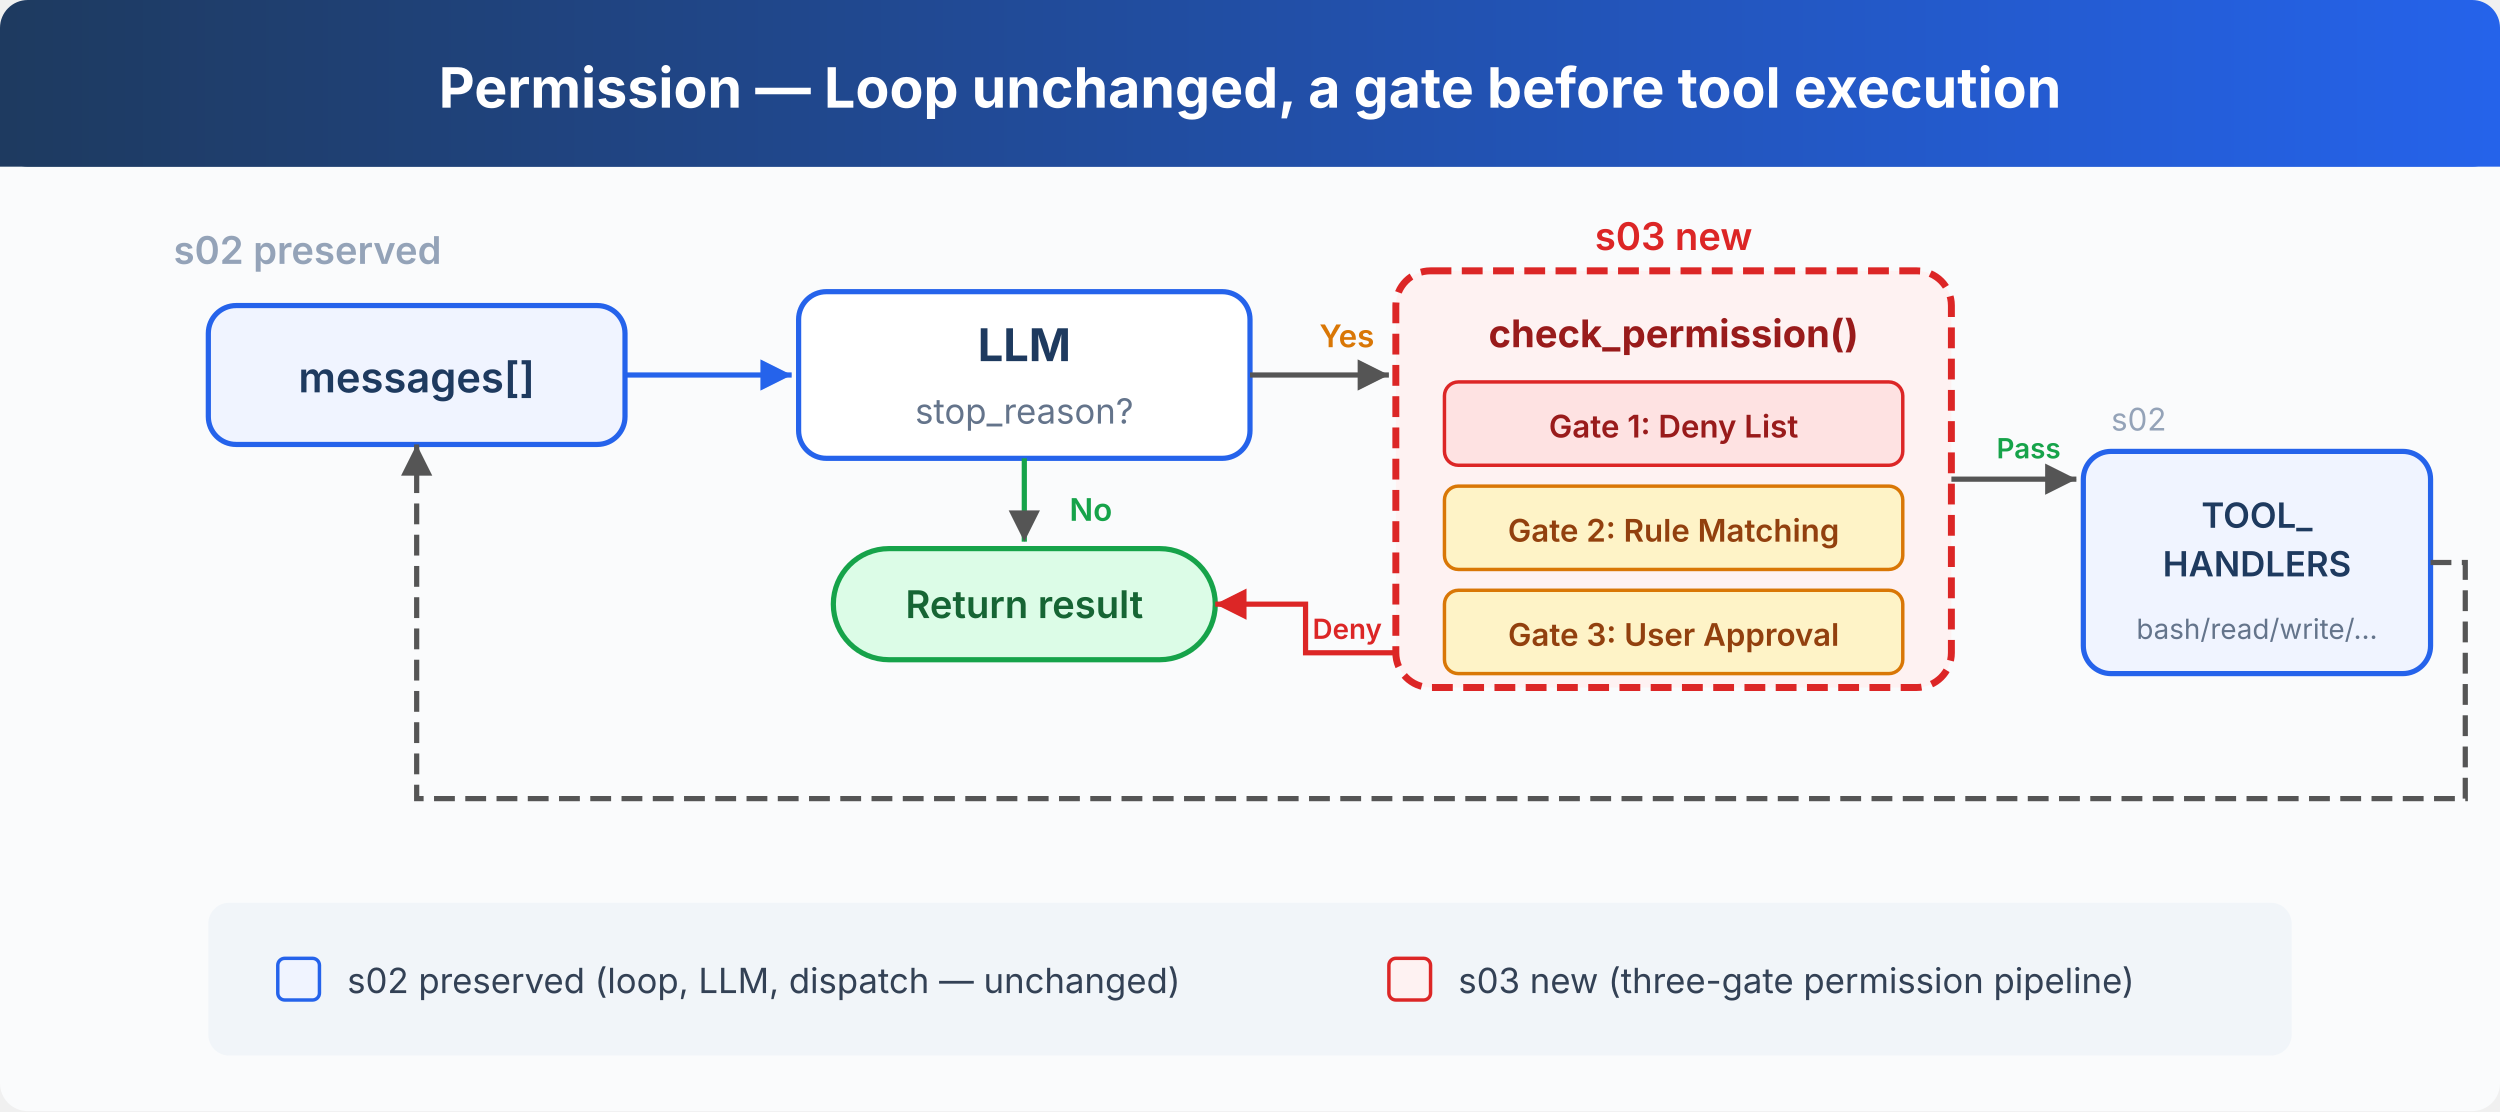
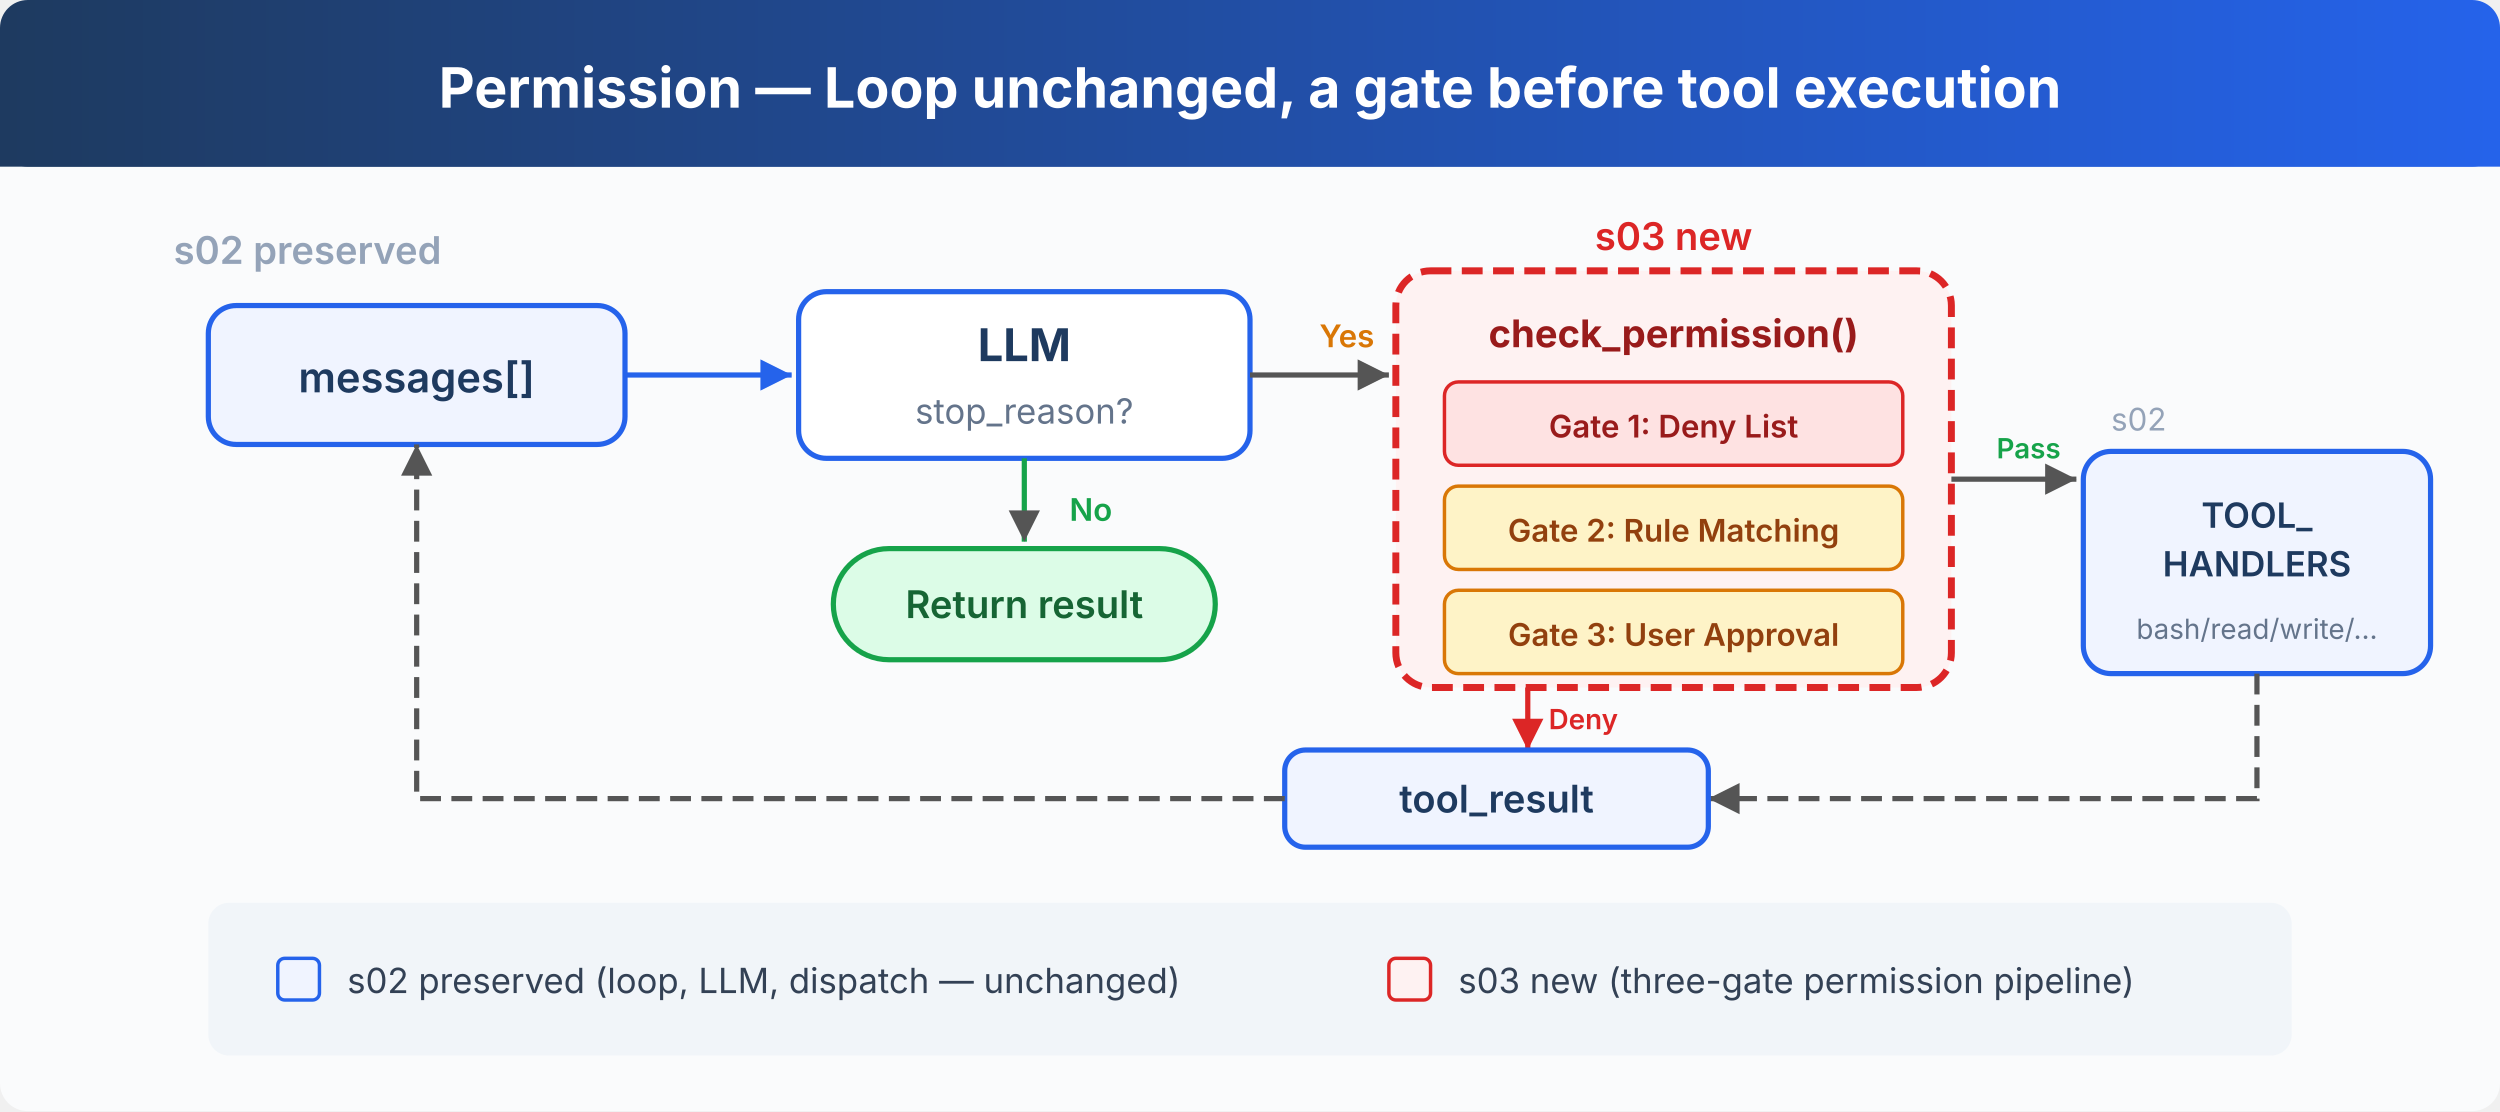
<svg xmlns="http://www.w3.org/2000/svg" viewBox="0 0 720 320" font-family="system-ui, -apple-system, sans-serif">
  <defs>
    <marker id="arrow" viewBox="0 0 10 10" refX="10" refY="5" markerWidth="6" markerHeight="6" orient="auto-start-reverse">
      <path d="M 0 0 L 10 5 L 0 10 z" fill="#555" />
    </marker>
    <marker id="arrow-blue" viewBox="0 0 10 10" refX="10" refY="5" markerWidth="6" markerHeight="6" orient="auto-start-reverse">
      <path d="M 0 0 L 10 5 L 0 10 z" fill="#2563eb" />
    </marker>
    <marker id="arrow-red" viewBox="0 0 10 10" refX="10" refY="5" markerWidth="6" markerHeight="6" orient="auto-start-reverse">
      <path d="M 0 0 L 10 5 L 0 10 z" fill="#dc2626" />
    </marker>
    <linearGradient id="header" x1="0" y1="0" x2="1" y2="0">
      <stop offset="0%" stop-color="#1e3a5f" />
      <stop offset="100%" stop-color="#2563eb" />
    </linearGradient>
  </defs>
  <rect width="720" height="320" fill="#fafbfc" rx="8" />
  <rect x="0" y="0" width="720" height="48" fill="url(#header)" rx="8" />
  <rect x="0" y="40" width="720" height="8" fill="url(#header)" />
  <text x="360" y="31" fill="#fff" font-size="16" font-weight="700" text-anchor="middle">Permission — Loop unchanged, a gate before tool execution</text>
  <text x="50" y="76" fill="#94a3b8" font-size="11" font-weight="600">s02 preserved</text>
  <rect x="60" y="88" width="120" height="40" rx="8" fill="#f0f4ff" stroke="#2563eb" stroke-width="1.5" />
  <text x="120" y="113" fill="#1e3a5f" font-size="12" font-weight="600" text-anchor="middle">messages[]</text>
  <line x1="180" y1="108" x2="228" y2="108" stroke="#2563eb" stroke-width="1.5" marker-end="url(#arrow-blue)" />
  <rect x="230" y="84" width="130" height="48" rx="8" fill="#fff" stroke="#2563eb" stroke-width="1.5" />
  <text x="295" y="104" fill="#1e3a5f" font-size="13" font-weight="700" text-anchor="middle">LLM</text>
  <text x="295" y="122" fill="#64748b" font-size="10" text-anchor="middle">stop_reason?</text>
  <line x1="295" y1="132" x2="295" y2="156" stroke="#16a34a" stroke-width="1.5" marker-end="url(#arrow)" />
  <text x="308" y="150" fill="#16a34a" font-size="9" font-weight="600">No</text>
  <rect x="240" y="158" width="110" height="32" rx="16" fill="#dcfce7" stroke="#16a34a" stroke-width="1.5" />
  <text x="295" y="178" fill="#166534" font-size="11" font-weight="600" text-anchor="middle">Return result</text>
  <line x1="360" y1="108" x2="400" y2="108" stroke="#555" stroke-width="1.5" marker-end="url(#arrow)" />
  <text x="380" y="100" fill="#d97706" font-size="9" font-weight="600">Yes</text>
  <text x="482" y="72" fill="#dc2626" font-size="11" font-weight="600" text-anchor="middle">s03 new</text>
  <rect x="402" y="78" width="160" height="120" rx="10" fill="#fef2f2" stroke="#dc2626" stroke-width="2" stroke-dasharray="6,3" />
  <text x="482" y="100" fill="#991b1b" font-size="11" font-weight="700" text-anchor="middle">check_permission()</text>
  <rect x="416" y="110" width="132" height="24" rx="4" fill="#fee2e2" stroke="#dc2626" stroke-width="1" />
  <text x="482" y="126" fill="#991b1b" font-size="9" font-weight="600" text-anchor="middle">Gate 1: Deny List</text>
  <rect x="416" y="140" width="132" height="24" rx="4" fill="#fef3c7" stroke="#d97706" stroke-width="1" />
  <text x="482" y="156" fill="#92400e" font-size="9" font-weight="600" text-anchor="middle">Gate 2: Rule Matching</text>
  <rect x="416" y="170" width="132" height="24" rx="4" fill="#fef3c7" stroke="#d97706" stroke-width="1" />
  <text x="482" y="186" fill="#92400e" font-size="9" font-weight="600" text-anchor="middle">Gate 3: User Approval</text>
-   <path d="M 402 188 L 376 188 L 376 174 L 350 174" fill="none" stroke="#dc2626" stroke-width="1.5" marker-end="url(#arrow-red)" />
-   <text x="378" y="184" fill="#dc2626" font-size="8" font-weight="600">Deny</text>
+   <path d="M 440 198 L 440 216" fill="none" stroke="#dc2626" stroke-width="1.5" marker-end="url(#arrow-red)" />
+   <text x="446" y="210" fill="#dc2626" font-size="8" font-weight="600">Deny</text>
  <line x1="562" y1="138" x2="598" y2="138" stroke="#555" stroke-width="1.5" marker-end="url(#arrow)" />
  <text x="575" y="132" fill="#16a34a" font-size="8" font-weight="600">Pass</text>
  <text x="608" y="124" fill="#94a3b8" font-size="9">s02</text>
  <rect x="600" y="130" width="100" height="64" rx="8" fill="#f0f4ff" stroke="#2563eb" stroke-width="1.5" />
  <text x="650" y="152" fill="#1e3a5f" font-size="10" font-weight="600" text-anchor="middle">TOOL_</text>
  <text x="650" y="166" fill="#1e3a5f" font-size="10" font-weight="600" text-anchor="middle">HANDLERS</text>
  <text x="650" y="184" fill="#64748b" font-size="8" text-anchor="middle">bash/read/write/...</text>
-   <path d="M 700 162 L 710 162 L 710 230 L 120 230 L 120 128" fill="none" stroke="#555" stroke-width="1.5" marker-end="url(#arrow)" stroke-dasharray="6,3" />
+   <path d="M 650 194 L 650 230 L 492 230" fill="none" stroke="#555" stroke-width="1.5" marker-end="url(#arrow)" stroke-dasharray="6,3" />
+   <rect x="370" y="216" width="122" height="28" rx="6" fill="#f0f4ff" stroke="#2563eb" stroke-width="1.5" />
+   <text x="431" y="234" fill="#1e3a5f" font-size="11" font-weight="600" text-anchor="middle">tool_result</text>
+   <path d="M 370 230 L 120 230 L 120 128" fill="none" stroke="#555" stroke-width="1.5" marker-end="url(#arrow)" stroke-dasharray="6,3" />
  <rect x="60" y="260" width="600" height="44" rx="6" fill="#f1f5f9" />
  <rect x="80" y="276" width="12" height="12" rx="2" fill="#f0f4ff" stroke="#2563eb" stroke-width="1" />
  <text x="100" y="286" fill="#334155" font-size="10">s02 preserved (loop, LLM, dispatch — unchanged)</text>
  <rect x="400" y="276" width="12" height="12" rx="2" fill="#fef2f2" stroke="#dc2626" stroke-width="1" />
  <text x="420" y="286" fill="#334155" font-size="10">s03 new (three-gate permission pipeline)</text>
</svg>
